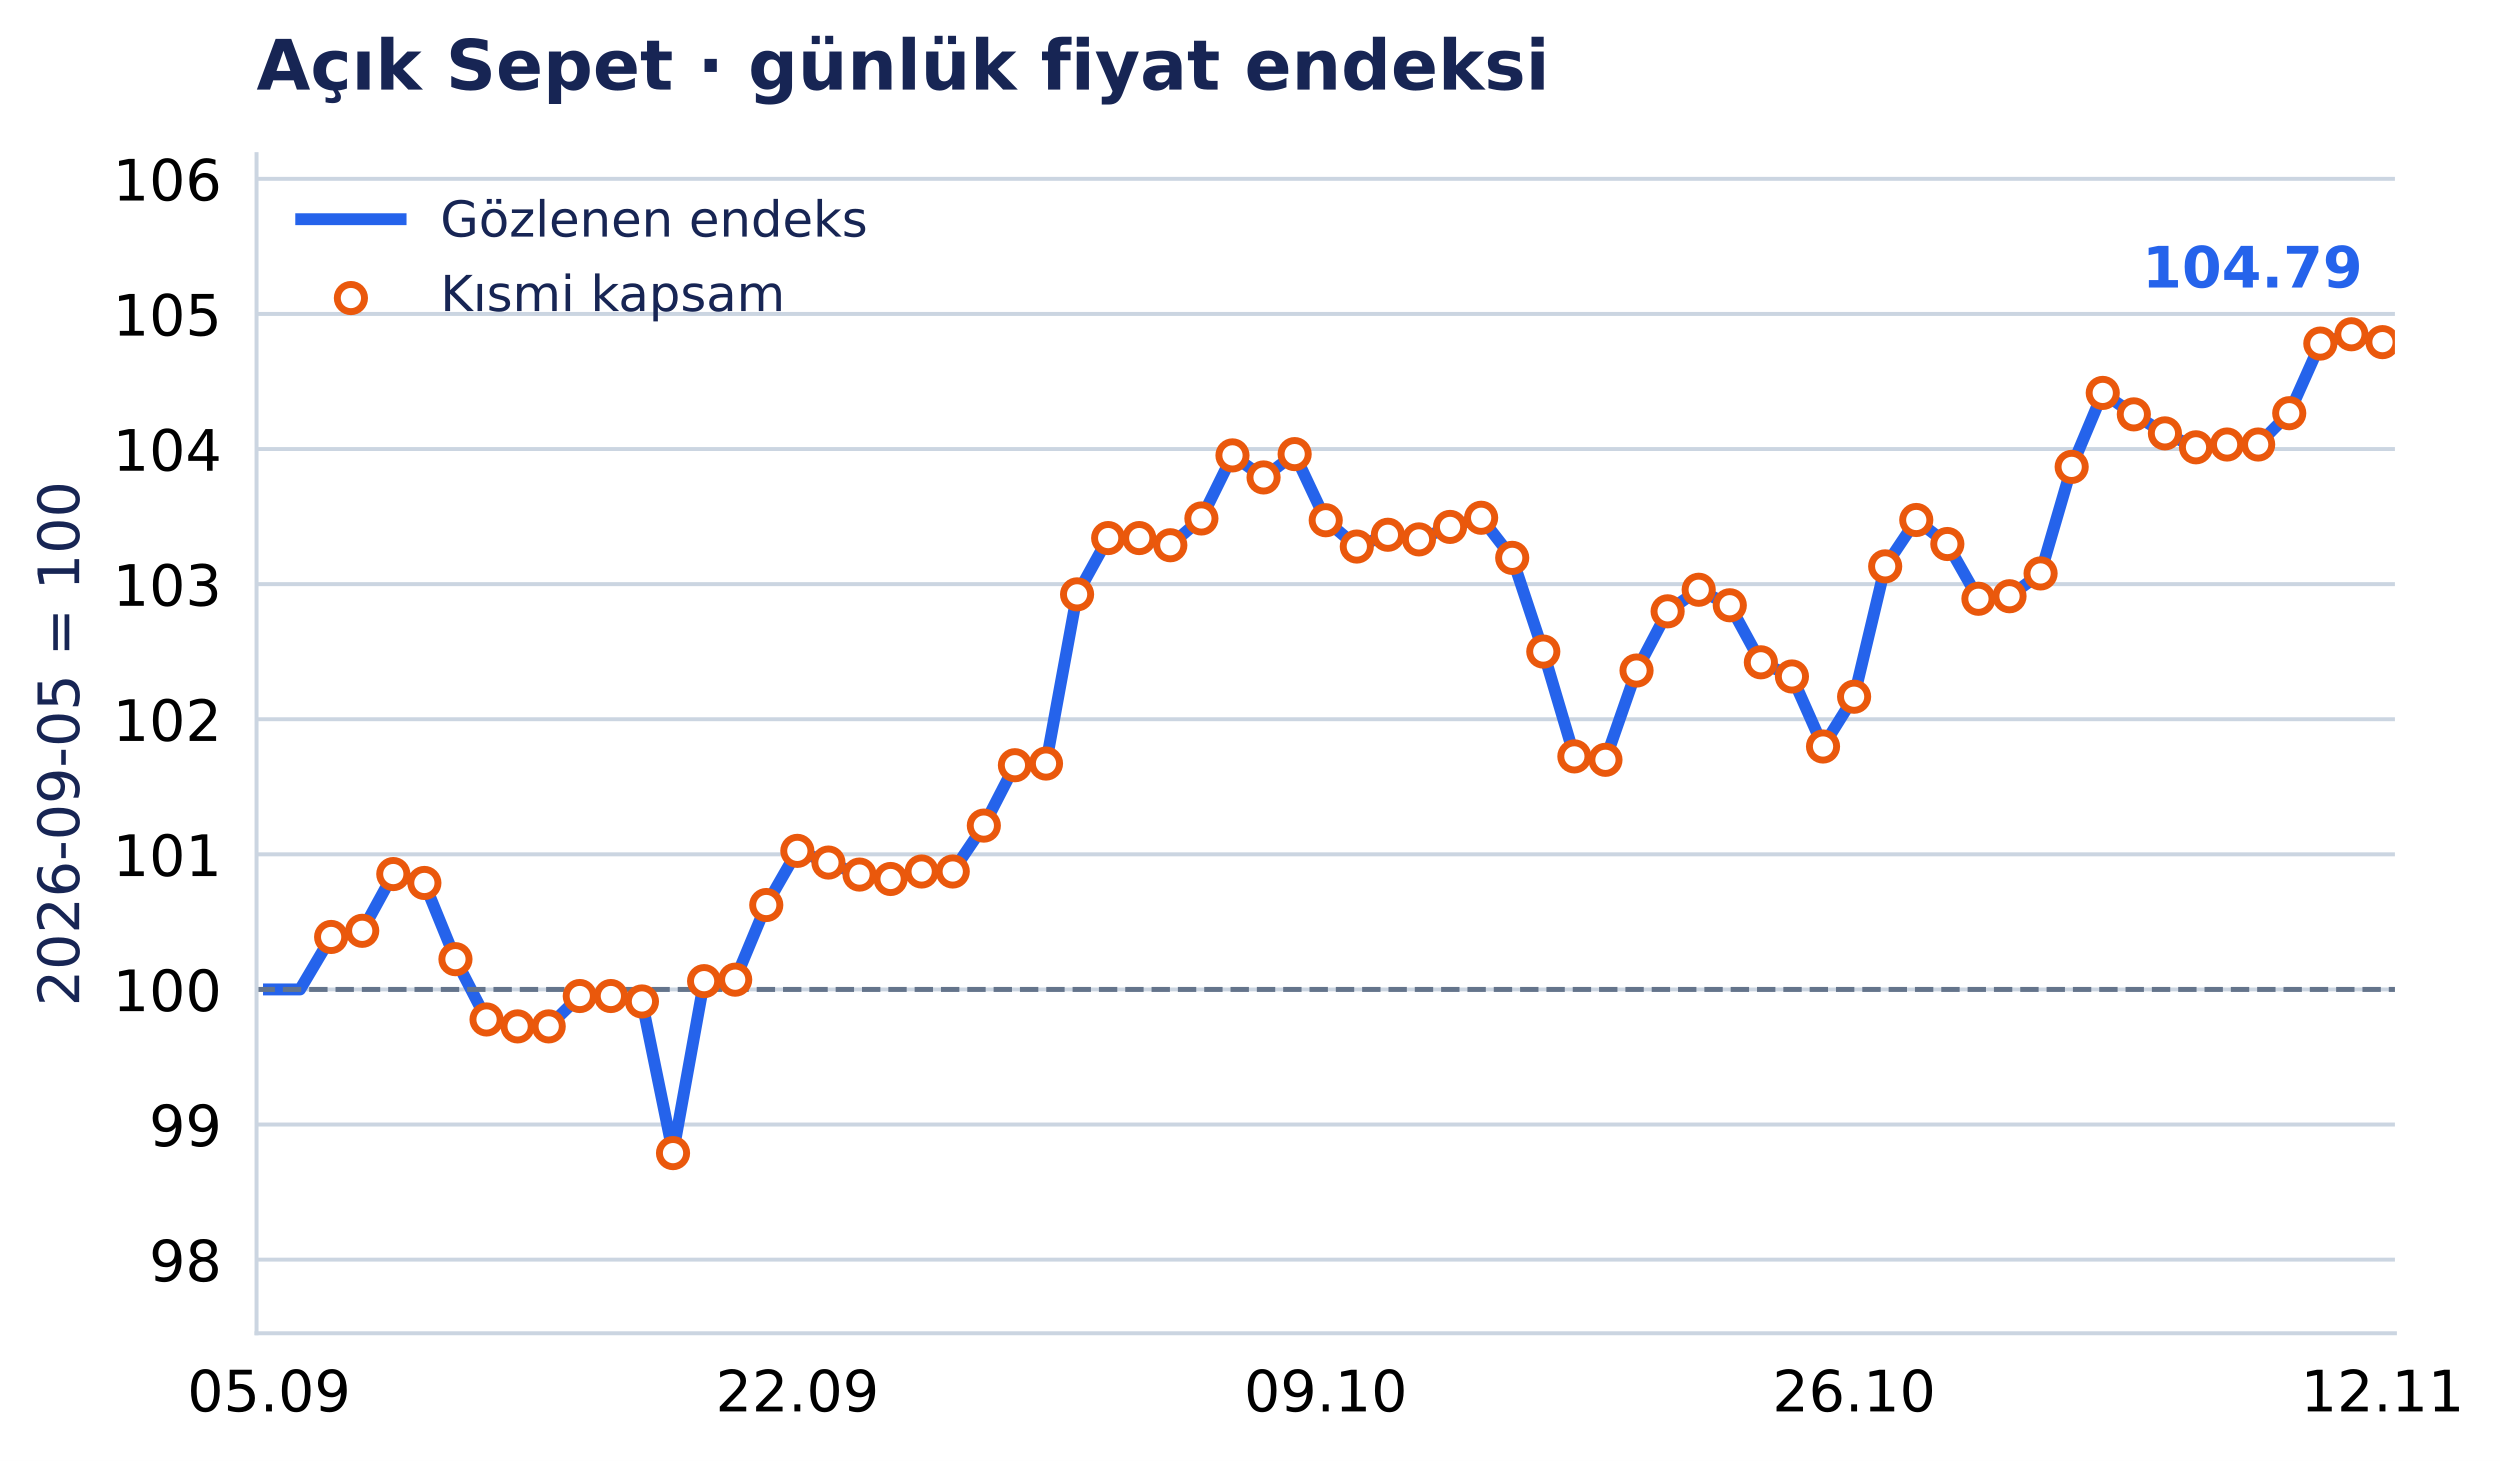
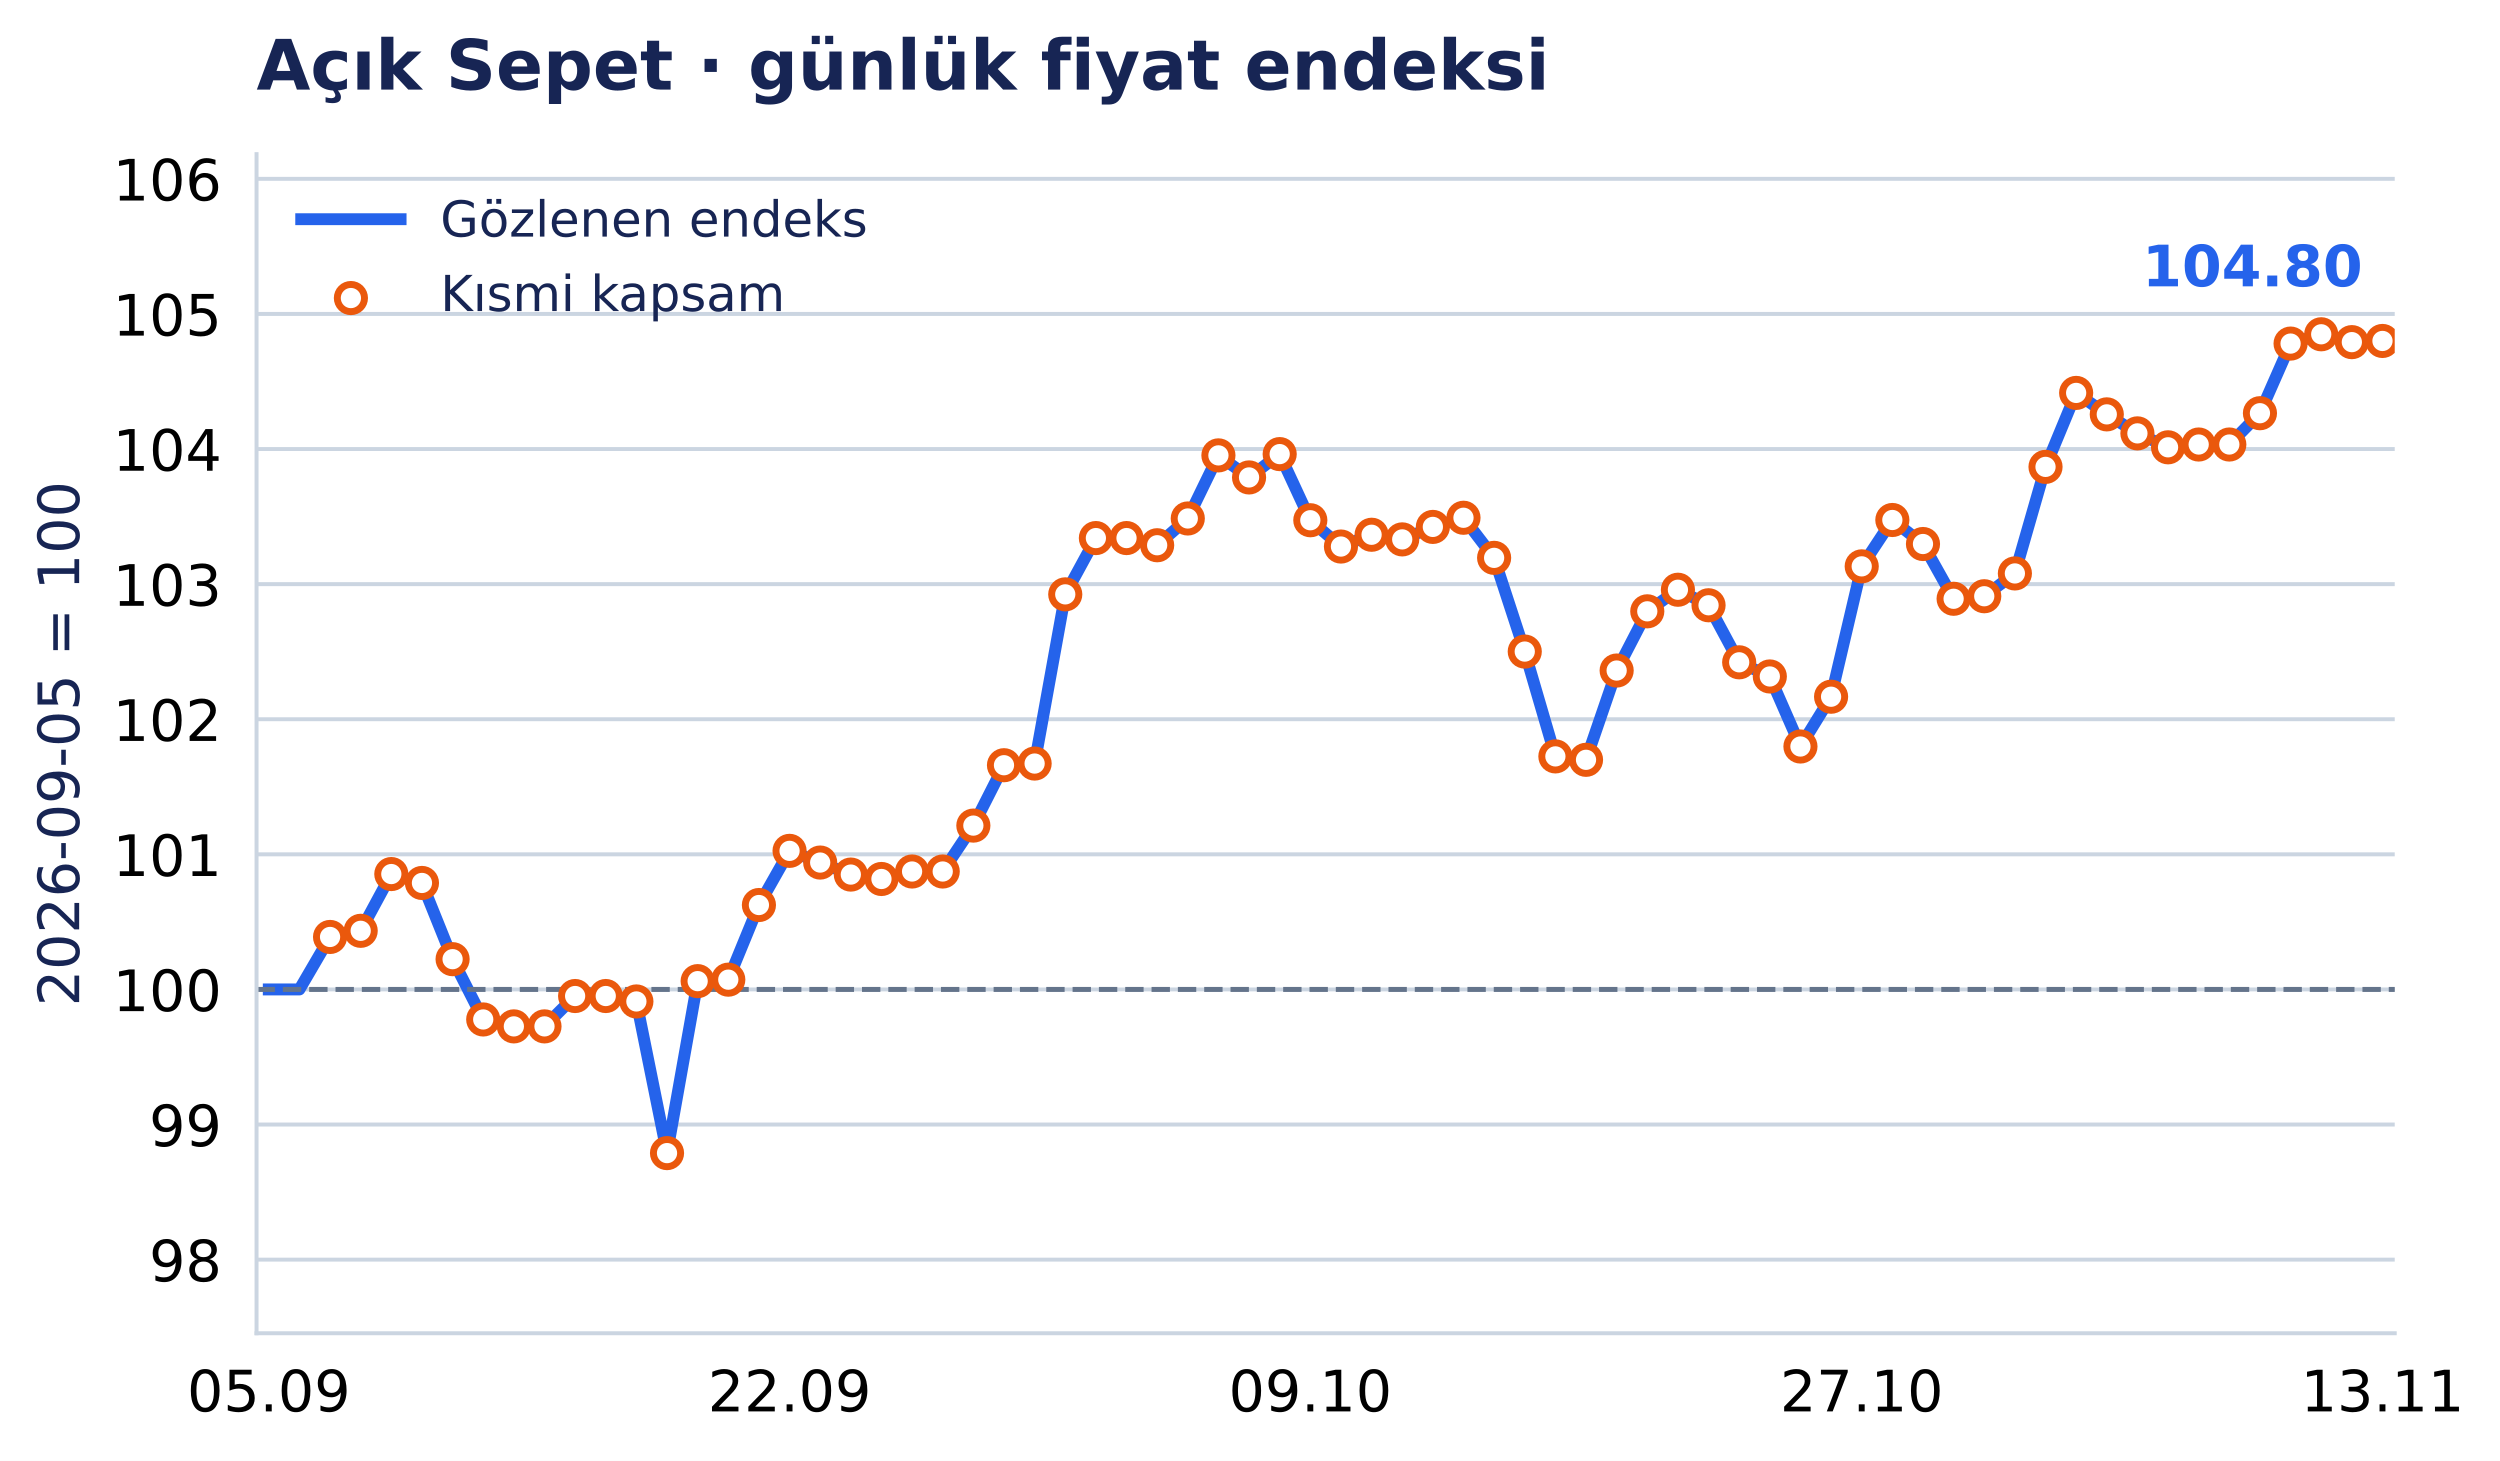
- <svg xmlns="http://www.w3.org/2000/svg" xmlns:xlink="http://www.w3.org/1999/xlink" width="503.344pt" height="294.135pt" viewBox="0 0 503.344 294.135" version="1.1">
+ <svg xmlns="http://www.w3.org/2000/svg" xmlns:xlink="http://www.w3.org/1999/xlink" width="503.347pt" height="294.135pt" viewBox="0 0 503.347 294.135" version="1.1">
  <defs>
    <style type="text/css">*{stroke-linejoin: round; stroke-linecap: butt}</style>
  </defs>
  <g id="figure_1">
    <g id="patch_1">
-       <path d="M 0 294.135 L 503.344 294.135 L 503.344 0 L 0 0 z " style="fill: #ffffff" />
+       <path d="M 0 294.135 L 503.347 294.135 L 503.347 0 L 0 0 z " style="fill: #ffffff" />
    </g>
    <g id="axes_1">
      <g id="patch_2">
-         <path d="M 51.651 268.435 L 482.186 268.435 L 482.186 31.035 L 51.651 31.035 z " style="fill: #ffffff" />
+         <path d="M 51.651 268.435 L 482.153 268.435 L 482.153 31.035 L 51.651 31.035 z " style="fill: #ffffff" />
      </g>
      <g id="matplotlib.axis_1">
        <g id="xtick_1">
          <g id="line2d_1" />
          <g id="text_1">
-             <text style="font-size: 11.5px; font-family: 'DejaVu Sans', 'Bitstream Vera Sans', 'Computer Modern Sans Serif', 'Lucida Grande', 'Verdana', 'Geneva', 'Lucid', 'Arial', 'Helvetica', 'Avant Garde', sans-serif; text-anchor: middle" x="54.154" y="284.172" transform="rotate(-0 54.15374 284.172)">05.09</text>
+             <text style="font-size: 11.5px; font-family: 'DejaVu Sans', 'Bitstream Vera Sans', 'Computer Modern Sans Serif', 'Lucida Grande', 'Verdana', 'Geneva', 'Lucid', 'Arial', 'Helvetica', 'Avant Garde', sans-serif; text-anchor: middle" x="54.118" y="284.172" transform="rotate(-0 54.11769 284.172)">05.09</text>
          </g>
        </g>
        <g id="xtick_2">
          <g id="line2d_2" />
          <g id="text_2">
-             <text style="font-size: 11.5px; font-family: 'DejaVu Sans', 'Bitstream Vera Sans', 'Computer Modern Sans Serif', 'Lucida Grande', 'Verdana', 'Geneva', 'Lucid', 'Arial', 'Helvetica', 'Avant Garde', sans-serif; text-anchor: middle" x="160.536" y="284.172" transform="rotate(-0 160.5361 284.172)">22.09</text>
+             <text style="font-size: 11.5px; font-family: 'DejaVu Sans', 'Bitstream Vera Sans', 'Computer Modern Sans Serif', 'Lucida Grande', 'Verdana', 'Geneva', 'Lucid', 'Arial', 'Helvetica', 'Avant Garde', sans-serif; text-anchor: middle" x="158.968" y="284.172" transform="rotate(-0 158.9678 284.172)">22.09</text>
          </g>
        </g>
        <g id="xtick_3">
          <g id="line2d_3" />
          <g id="text_3">
-             <text style="font-size: 11.5px; font-family: 'DejaVu Sans', 'Bitstream Vera Sans', 'Computer Modern Sans Serif', 'Lucida Grande', 'Verdana', 'Geneva', 'Lucid', 'Arial', 'Helvetica', 'Avant Garde', sans-serif; text-anchor: middle" x="266.919" y="284.172" transform="rotate(-0 266.9185 284.172)">09.10</text>
+             <text style="font-size: 11.5px; font-family: 'DejaVu Sans', 'Bitstream Vera Sans', 'Computer Modern Sans Serif', 'Lucida Grande', 'Verdana', 'Geneva', 'Lucid', 'Arial', 'Helvetica', 'Avant Garde', sans-serif; text-anchor: middle" x="263.818" y="284.172" transform="rotate(-0 263.818 284.172)">09.10</text>
          </g>
        </g>
        <g id="xtick_4">
          <g id="line2d_4" />
          <g id="text_4">
-             <text style="font-size: 11.5px; font-family: 'DejaVu Sans', 'Bitstream Vera Sans', 'Computer Modern Sans Serif', 'Lucida Grande', 'Verdana', 'Geneva', 'Lucid', 'Arial', 'Helvetica', 'Avant Garde', sans-serif; text-anchor: middle" x="373.301" y="284.172" transform="rotate(-0 373.3009 284.172)">26.10</text>
+             <text style="font-size: 11.5px; font-family: 'DejaVu Sans', 'Bitstream Vera Sans', 'Computer Modern Sans Serif', 'Lucida Grande', 'Verdana', 'Geneva', 'Lucid', 'Arial', 'Helvetica', 'Avant Garde', sans-serif; text-anchor: middle" x="374.836" y="284.172" transform="rotate(-0 374.8358 284.172)">27.10</text>
          </g>
        </g>
        <g id="xtick_5">
          <g id="line2d_5" />
          <g id="text_5">
-             <text style="font-size: 11.5px; font-family: 'DejaVu Sans', 'Bitstream Vera Sans', 'Computer Modern Sans Serif', 'Lucida Grande', 'Verdana', 'Geneva', 'Lucid', 'Arial', 'Helvetica', 'Avant Garde', sans-serif; text-anchor: middle" x="479.683" y="284.172" transform="rotate(-0 479.6833 284.172)">12.11</text>
+             <text style="font-size: 11.5px; font-family: 'DejaVu Sans', 'Bitstream Vera Sans', 'Computer Modern Sans Serif', 'Lucida Grande', 'Verdana', 'Geneva', 'Lucid', 'Arial', 'Helvetica', 'Avant Garde', sans-serif; text-anchor: middle" x="479.686" y="284.172" transform="rotate(-0 479.6859 284.172)">13.11</text>
          </g>
        </g>
      </g>
      <g id="matplotlib.axis_2">
        <g id="ytick_1">
          <g id="line2d_6">
-             <path d="M 51.651 253.613 L 482.186 253.613 " clip-path="url(#p78374de73b)" style="fill: none; stroke: #cbd5e1; stroke-width: 0.8; stroke-linecap: square" />
+             <path d="M 51.651 253.613 L 482.153 253.613 " clip-path="url(#p096c27aa25)" style="fill: none; stroke: #cbd5e1; stroke-width: 0.8; stroke-linecap: square" />
          </g>
          <g id="line2d_7" />
          <g id="text_6">
            <text style="font-size: 11.5px; font-family: 'DejaVu Sans', 'Bitstream Vera Sans', 'Computer Modern Sans Serif', 'Lucida Grande', 'Verdana', 'Geneva', 'Lucid', 'Arial', 'Helvetica', 'Avant Garde', sans-serif; text-anchor: end" x="44.651" y="257.982" transform="rotate(-0 44.65062 257.9821)">98</text>
          </g>
        </g>
        <g id="ytick_2">
          <g id="line2d_8">
-             <path d="M 51.651 226.412 L 482.186 226.412 " clip-path="url(#p78374de73b)" style="fill: none; stroke: #cbd5e1; stroke-width: 0.8; stroke-linecap: square" />
+             <path d="M 51.651 226.412 L 482.153 226.412 " clip-path="url(#p096c27aa25)" style="fill: none; stroke: #cbd5e1; stroke-width: 0.8; stroke-linecap: square" />
          </g>
          <g id="line2d_9" />
          <g id="text_7">
            <text style="font-size: 11.5px; font-family: 'DejaVu Sans', 'Bitstream Vera Sans', 'Computer Modern Sans Serif', 'Lucida Grande', 'Verdana', 'Geneva', 'Lucid', 'Arial', 'Helvetica', 'Avant Garde', sans-serif; text-anchor: end" x="44.651" y="230.781" transform="rotate(-0 44.65062 230.7808)">99</text>
          </g>
        </g>
        <g id="ytick_3">
          <g id="line2d_10">
-             <path d="M 51.651 199.211 L 482.186 199.211 " clip-path="url(#p78374de73b)" style="fill: none; stroke: #cbd5e1; stroke-width: 0.8; stroke-linecap: square" />
+             <path d="M 51.651 199.211 L 482.153 199.211 " clip-path="url(#p096c27aa25)" style="fill: none; stroke: #cbd5e1; stroke-width: 0.8; stroke-linecap: square" />
          </g>
          <g id="line2d_11" />
          <g id="text_8">
            <text style="font-size: 11.5px; font-family: 'DejaVu Sans', 'Bitstream Vera Sans', 'Computer Modern Sans Serif', 'Lucida Grande', 'Verdana', 'Geneva', 'Lucid', 'Arial', 'Helvetica', 'Avant Garde', sans-serif; text-anchor: end" x="44.651" y="203.58" transform="rotate(-0 44.65062 203.5796)">100</text>
          </g>
        </g>
        <g id="ytick_4">
          <g id="line2d_12">
-             <path d="M 51.651 172.01 L 482.186 172.01 " clip-path="url(#p78374de73b)" style="fill: none; stroke: #cbd5e1; stroke-width: 0.8; stroke-linecap: square" />
+             <path d="M 51.651 172.01 L 482.153 172.01 " clip-path="url(#p096c27aa25)" style="fill: none; stroke: #cbd5e1; stroke-width: 0.8; stroke-linecap: square" />
          </g>
          <g id="line2d_13" />
          <g id="text_9">
            <text style="font-size: 11.5px; font-family: 'DejaVu Sans', 'Bitstream Vera Sans', 'Computer Modern Sans Serif', 'Lucida Grande', 'Verdana', 'Geneva', 'Lucid', 'Arial', 'Helvetica', 'Avant Garde', sans-serif; text-anchor: end" x="44.651" y="176.378" transform="rotate(-0 44.65062 176.3784)">101</text>
          </g>
        </g>
        <g id="ytick_5">
          <g id="line2d_14">
-             <path d="M 51.651 144.809 L 482.186 144.809 " clip-path="url(#p78374de73b)" style="fill: none; stroke: #cbd5e1; stroke-width: 0.8; stroke-linecap: square" />
+             <path d="M 51.651 144.809 L 482.153 144.809 " clip-path="url(#p096c27aa25)" style="fill: none; stroke: #cbd5e1; stroke-width: 0.8; stroke-linecap: square" />
          </g>
          <g id="line2d_15" />
          <g id="text_10">
            <text style="font-size: 11.5px; font-family: 'DejaVu Sans', 'Bitstream Vera Sans', 'Computer Modern Sans Serif', 'Lucida Grande', 'Verdana', 'Geneva', 'Lucid', 'Arial', 'Helvetica', 'Avant Garde', sans-serif; text-anchor: end" x="44.651" y="149.177" transform="rotate(-0 44.65062 149.1772)">102</text>
          </g>
        </g>
        <g id="ytick_6">
          <g id="line2d_16">
-             <path d="M 51.651 117.607 L 482.186 117.607 " clip-path="url(#p78374de73b)" style="fill: none; stroke: #cbd5e1; stroke-width: 0.8; stroke-linecap: square" />
+             <path d="M 51.651 117.607 L 482.153 117.607 " clip-path="url(#p096c27aa25)" style="fill: none; stroke: #cbd5e1; stroke-width: 0.8; stroke-linecap: square" />
          </g>
          <g id="line2d_17" />
          <g id="text_11">
            <text style="font-size: 11.5px; font-family: 'DejaVu Sans', 'Bitstream Vera Sans', 'Computer Modern Sans Serif', 'Lucida Grande', 'Verdana', 'Geneva', 'Lucid', 'Arial', 'Helvetica', 'Avant Garde', sans-serif; text-anchor: end" x="44.651" y="121.976" transform="rotate(-0 44.65062 121.976)">103</text>
          </g>
        </g>
        <g id="ytick_7">
          <g id="line2d_18">
-             <path d="M 51.651 90.406 L 482.186 90.406 " clip-path="url(#p78374de73b)" style="fill: none; stroke: #cbd5e1; stroke-width: 0.8; stroke-linecap: square" />
+             <path d="M 51.651 90.406 L 482.153 90.406 " clip-path="url(#p096c27aa25)" style="fill: none; stroke: #cbd5e1; stroke-width: 0.8; stroke-linecap: square" />
          </g>
          <g id="line2d_19" />
          <g id="text_12">
            <text style="font-size: 11.5px; font-family: 'DejaVu Sans', 'Bitstream Vera Sans', 'Computer Modern Sans Serif', 'Lucida Grande', 'Verdana', 'Geneva', 'Lucid', 'Arial', 'Helvetica', 'Avant Garde', sans-serif; text-anchor: end" x="44.651" y="94.775" transform="rotate(-0 44.65062 94.77477)">104</text>
          </g>
        </g>
        <g id="ytick_8">
          <g id="line2d_20">
-             <path d="M 51.651 63.205 L 482.186 63.205 " clip-path="url(#p78374de73b)" style="fill: none; stroke: #cbd5e1; stroke-width: 0.8; stroke-linecap: square" />
+             <path d="M 51.651 63.205 L 482.153 63.205 " clip-path="url(#p096c27aa25)" style="fill: none; stroke: #cbd5e1; stroke-width: 0.8; stroke-linecap: square" />
          </g>
          <g id="line2d_21" />
          <g id="text_13">
            <text style="font-size: 11.5px; font-family: 'DejaVu Sans', 'Bitstream Vera Sans', 'Computer Modern Sans Serif', 'Lucida Grande', 'Verdana', 'Geneva', 'Lucid', 'Arial', 'Helvetica', 'Avant Garde', sans-serif; text-anchor: end" x="44.651" y="67.574" transform="rotate(-0 44.65062 67.57356)">105</text>
          </g>
        </g>
        <g id="ytick_9">
          <g id="line2d_22">
-             <path d="M 51.651 36.004 L 482.186 36.004 " clip-path="url(#p78374de73b)" style="fill: none; stroke: #cbd5e1; stroke-width: 0.8; stroke-linecap: square" />
+             <path d="M 51.651 36.004 L 482.153 36.004 " clip-path="url(#p096c27aa25)" style="fill: none; stroke: #cbd5e1; stroke-width: 0.8; stroke-linecap: square" />
          </g>
          <g id="line2d_23" />
          <g id="text_14">
            <text style="font-size: 11.5px; font-family: 'DejaVu Sans', 'Bitstream Vera Sans', 'Computer Modern Sans Serif', 'Lucida Grande', 'Verdana', 'Geneva', 'Lucid', 'Arial', 'Helvetica', 'Avant Garde', sans-serif; text-anchor: end" x="44.651" y="40.372" transform="rotate(-0 44.65062 40.37235)">106</text>
          </g>
        </g>
        <g id="text_15">
          <text style="font-size: 11.5px; font-family: 'DejaVu Sans', 'Bitstream Vera Sans', 'Computer Modern Sans Serif', 'Lucida Grande', 'Verdana', 'Geneva', 'Lucid', 'Arial', 'Helvetica', 'Avant Garde', sans-serif; text-anchor: middle; fill: #172554" x="15.937" y="149.735" transform="rotate(-90 15.93731 149.7347)">2026-09-05 = 100</text>
        </g>
      </g>
      <g id="line2d_24">
-         <path d="M 54.154 199.211 L 60.412 199.211 L 66.669 188.646 L 72.927 187.408 L 79.185 175.981 L 85.443 177.774 L 91.7 193.118 L 97.958 205.258 L 104.216 206.651 L 110.474 206.651 L 116.732 200.538 L 122.989 200.538 L 129.247 201.632 L 135.505 232.165 L 141.763 197.541 L 148.021 197.244 L 154.278 182.216 L 160.536 171.311 L 166.794 173.666 L 173.052 176.085 L 179.31 176.974 L 185.567 175.467 L 191.825 175.467 L 198.083 166.224 L 204.341 154.068 L 210.598 153.733 L 216.856 119.669 L 223.114 108.334 L 229.372 108.334 L 235.63 109.779 L 241.887 104.39 L 248.145 91.687 L 254.403 96.127 L 260.661 91.429 L 266.919 104.744 L 273.176 110.04 L 279.434 107.668 L 285.692 108.601 L 291.95 106.088 L 298.207 104.246 L 304.465 112.319 L 310.723 131.186 L 316.981 152.292 L 323.239 152.98 L 329.496 135.005 L 335.754 123.083 L 342.012 118.739 L 348.27 121.864 L 354.528 133.349 L 360.785 136.199 L 367.043 150.3 L 373.301 140.277 L 379.559 114.03 L 385.817 104.695 L 392.074 109.531 L 398.332 120.556 L 404.59 120.045 L 410.848 115.456 L 417.105 94.002 L 423.363 79.109 L 429.621 83.429 L 435.879 87.256 L 442.137 90.061 L 448.394 89.498 L 454.652 89.498 L 460.91 83.195 L 467.168 69.176 L 473.426 67.304 L 479.683 68.885 " clip-path="url(#p78374de73b)" style="fill: none; stroke: #2563eb; stroke-width: 2.4; stroke-linecap: square" />
+         <path d="M 54.118 199.211 L 60.285 199.211 L 66.453 188.646 L 72.621 187.408 L 78.788 175.981 L 84.956 177.774 L 91.124 193.118 L 97.291 205.258 L 103.459 206.651 L 109.627 206.651 L 115.794 200.538 L 121.962 200.538 L 128.13 201.632 L 134.297 232.165 L 140.465 197.541 L 146.633 197.244 L 152.8 182.216 L 158.968 171.311 L 165.135 173.666 L 171.303 176.085 L 177.471 176.974 L 183.638 175.467 L 189.806 175.467 L 195.974 166.224 L 202.141 154.068 L 208.309 153.733 L 214.477 119.669 L 220.644 108.334 L 226.812 108.334 L 232.98 109.779 L 239.147 104.39 L 245.315 91.687 L 251.483 96.127 L 257.65 91.429 L 263.818 104.744 L 269.986 110.04 L 276.153 107.668 L 282.321 108.601 L 288.489 106.088 L 294.656 104.246 L 300.824 112.319 L 306.992 131.186 L 313.159 152.292 L 319.327 152.98 L 325.495 135.005 L 331.662 123.083 L 337.83 118.739 L 343.997 121.864 L 350.165 133.349 L 356.333 136.199 L 362.5 150.3 L 368.668 140.277 L 374.836 114.03 L 381.003 104.695 L 387.171 109.531 L 393.339 120.556 L 399.506 120.045 L 405.674 115.456 L 411.842 94.002 L 418.009 79.109 L 424.177 83.429 L 430.345 87.256 L 436.512 90.061 L 442.68 89.498 L 448.848 89.498 L 455.015 83.195 L 461.183 69.176 L 467.351 67.304 L 473.518 68.885 L 479.686 68.648 " clip-path="url(#p096c27aa25)" style="fill: none; stroke: #2563eb; stroke-width: 2.4; stroke-linecap: square" />
      </g>
      <g id="line2d_25">
-         <path d="M 51.651 199.211 L 482.186 199.211 " clip-path="url(#p78374de73b)" style="fill: none; stroke-dasharray: 3.7,1.6; stroke-dashoffset: 0; stroke: #64748b" />
+         <path d="M 51.651 199.211 L 482.153 199.211 " clip-path="url(#p096c27aa25)" style="fill: none; stroke-dasharray: 3.7,1.6; stroke-dashoffset: 0; stroke: #64748b" />
      </g>
      <g id="patch_3">
        <path d="M 51.651 268.435 L 51.651 31.035 " style="fill: none; stroke: #cbd5e1; stroke-width: 0.8; stroke-linejoin: miter; stroke-linecap: square" />
      </g>
      <g id="patch_4">
-         <path d="M 51.651 268.435 L 482.186 268.435 " style="fill: none; stroke: #cbd5e1; stroke-width: 0.8; stroke-linejoin: miter; stroke-linecap: square" />
+         <path d="M 51.651 268.435 L 482.153 268.435 " style="fill: none; stroke: #cbd5e1; stroke-width: 0.8; stroke-linejoin: miter; stroke-linecap: square" />
      </g>
      <g id="PathCollection_1">
        <defs>
          <path id="m3957c04aab" d="M 0 2.739 C 0.726 2.739 1.423 2.45 1.936 1.936 C 2.45 1.423 2.739 0.726 2.739 0 C 2.739 -0.726 2.45 -1.423 1.936 -1.936 C 1.423 -2.45 0.726 -2.739 0 -2.739 C -0.726 -2.739 -1.423 -2.45 -1.936 -1.936 C -2.45 -1.423 -2.739 -0.726 -2.739 0 C -2.739 0.726 -2.45 1.423 -1.936 1.936 C -1.423 2.45 -0.726 2.739 0 2.739 z " style="stroke: #ea580c; stroke-width: 1.4" />
        </defs>
-         <g clip-path="url(#p78374de73b)">
-           <use xlink:href="#m3957c04aab" x="66.669" y="188.646" style="fill: #ffffff; stroke: #ea580c; stroke-width: 1.4" />
-           <use xlink:href="#m3957c04aab" x="72.927" y="187.408" style="fill: #ffffff; stroke: #ea580c; stroke-width: 1.4" />
-           <use xlink:href="#m3957c04aab" x="79.185" y="175.981" style="fill: #ffffff; stroke: #ea580c; stroke-width: 1.4" />
-           <use xlink:href="#m3957c04aab" x="85.443" y="177.774" style="fill: #ffffff; stroke: #ea580c; stroke-width: 1.4" />
-           <use xlink:href="#m3957c04aab" x="91.7" y="193.118" style="fill: #ffffff; stroke: #ea580c; stroke-width: 1.4" />
-           <use xlink:href="#m3957c04aab" x="97.958" y="205.258" style="fill: #ffffff; stroke: #ea580c; stroke-width: 1.4" />
-           <use xlink:href="#m3957c04aab" x="104.216" y="206.651" style="fill: #ffffff; stroke: #ea580c; stroke-width: 1.4" />
-           <use xlink:href="#m3957c04aab" x="110.474" y="206.651" style="fill: #ffffff; stroke: #ea580c; stroke-width: 1.4" />
-           <use xlink:href="#m3957c04aab" x="116.732" y="200.538" style="fill: #ffffff; stroke: #ea580c; stroke-width: 1.4" />
-           <use xlink:href="#m3957c04aab" x="122.989" y="200.538" style="fill: #ffffff; stroke: #ea580c; stroke-width: 1.4" />
-           <use xlink:href="#m3957c04aab" x="129.247" y="201.632" style="fill: #ffffff; stroke: #ea580c; stroke-width: 1.4" />
-           <use xlink:href="#m3957c04aab" x="135.505" y="232.165" style="fill: #ffffff; stroke: #ea580c; stroke-width: 1.4" />
-           <use xlink:href="#m3957c04aab" x="141.763" y="197.541" style="fill: #ffffff; stroke: #ea580c; stroke-width: 1.4" />
-           <use xlink:href="#m3957c04aab" x="148.021" y="197.244" style="fill: #ffffff; stroke: #ea580c; stroke-width: 1.4" />
-           <use xlink:href="#m3957c04aab" x="154.278" y="182.216" style="fill: #ffffff; stroke: #ea580c; stroke-width: 1.4" />
-           <use xlink:href="#m3957c04aab" x="160.536" y="171.311" style="fill: #ffffff; stroke: #ea580c; stroke-width: 1.4" />
-           <use xlink:href="#m3957c04aab" x="166.794" y="173.666" style="fill: #ffffff; stroke: #ea580c; stroke-width: 1.4" />
-           <use xlink:href="#m3957c04aab" x="173.052" y="176.085" style="fill: #ffffff; stroke: #ea580c; stroke-width: 1.4" />
-           <use xlink:href="#m3957c04aab" x="179.31" y="176.974" style="fill: #ffffff; stroke: #ea580c; stroke-width: 1.4" />
-           <use xlink:href="#m3957c04aab" x="185.567" y="175.467" style="fill: #ffffff; stroke: #ea580c; stroke-width: 1.4" />
-           <use xlink:href="#m3957c04aab" x="191.825" y="175.467" style="fill: #ffffff; stroke: #ea580c; stroke-width: 1.4" />
-           <use xlink:href="#m3957c04aab" x="198.083" y="166.224" style="fill: #ffffff; stroke: #ea580c; stroke-width: 1.4" />
-           <use xlink:href="#m3957c04aab" x="204.341" y="154.068" style="fill: #ffffff; stroke: #ea580c; stroke-width: 1.4" />
-           <use xlink:href="#m3957c04aab" x="210.598" y="153.733" style="fill: #ffffff; stroke: #ea580c; stroke-width: 1.4" />
-           <use xlink:href="#m3957c04aab" x="216.856" y="119.669" style="fill: #ffffff; stroke: #ea580c; stroke-width: 1.4" />
-           <use xlink:href="#m3957c04aab" x="223.114" y="108.334" style="fill: #ffffff; stroke: #ea580c; stroke-width: 1.4" />
-           <use xlink:href="#m3957c04aab" x="229.372" y="108.334" style="fill: #ffffff; stroke: #ea580c; stroke-width: 1.4" />
-           <use xlink:href="#m3957c04aab" x="235.63" y="109.779" style="fill: #ffffff; stroke: #ea580c; stroke-width: 1.4" />
-           <use xlink:href="#m3957c04aab" x="241.887" y="104.39" style="fill: #ffffff; stroke: #ea580c; stroke-width: 1.4" />
-           <use xlink:href="#m3957c04aab" x="248.145" y="91.687" style="fill: #ffffff; stroke: #ea580c; stroke-width: 1.4" />
-           <use xlink:href="#m3957c04aab" x="254.403" y="96.127" style="fill: #ffffff; stroke: #ea580c; stroke-width: 1.4" />
-           <use xlink:href="#m3957c04aab" x="260.661" y="91.429" style="fill: #ffffff; stroke: #ea580c; stroke-width: 1.4" />
-           <use xlink:href="#m3957c04aab" x="266.919" y="104.744" style="fill: #ffffff; stroke: #ea580c; stroke-width: 1.4" />
-           <use xlink:href="#m3957c04aab" x="273.176" y="110.04" style="fill: #ffffff; stroke: #ea580c; stroke-width: 1.4" />
-           <use xlink:href="#m3957c04aab" x="279.434" y="107.668" style="fill: #ffffff; stroke: #ea580c; stroke-width: 1.4" />
-           <use xlink:href="#m3957c04aab" x="285.692" y="108.601" style="fill: #ffffff; stroke: #ea580c; stroke-width: 1.4" />
-           <use xlink:href="#m3957c04aab" x="291.95" y="106.088" style="fill: #ffffff; stroke: #ea580c; stroke-width: 1.4" />
-           <use xlink:href="#m3957c04aab" x="298.207" y="104.246" style="fill: #ffffff; stroke: #ea580c; stroke-width: 1.4" />
-           <use xlink:href="#m3957c04aab" x="304.465" y="112.319" style="fill: #ffffff; stroke: #ea580c; stroke-width: 1.4" />
-           <use xlink:href="#m3957c04aab" x="310.723" y="131.186" style="fill: #ffffff; stroke: #ea580c; stroke-width: 1.4" />
-           <use xlink:href="#m3957c04aab" x="316.981" y="152.292" style="fill: #ffffff; stroke: #ea580c; stroke-width: 1.4" />
-           <use xlink:href="#m3957c04aab" x="323.239" y="152.98" style="fill: #ffffff; stroke: #ea580c; stroke-width: 1.4" />
-           <use xlink:href="#m3957c04aab" x="329.496" y="135.005" style="fill: #ffffff; stroke: #ea580c; stroke-width: 1.4" />
-           <use xlink:href="#m3957c04aab" x="335.754" y="123.083" style="fill: #ffffff; stroke: #ea580c; stroke-width: 1.4" />
-           <use xlink:href="#m3957c04aab" x="342.012" y="118.739" style="fill: #ffffff; stroke: #ea580c; stroke-width: 1.4" />
-           <use xlink:href="#m3957c04aab" x="348.27" y="121.864" style="fill: #ffffff; stroke: #ea580c; stroke-width: 1.4" />
-           <use xlink:href="#m3957c04aab" x="354.528" y="133.349" style="fill: #ffffff; stroke: #ea580c; stroke-width: 1.4" />
-           <use xlink:href="#m3957c04aab" x="360.785" y="136.199" style="fill: #ffffff; stroke: #ea580c; stroke-width: 1.4" />
-           <use xlink:href="#m3957c04aab" x="367.043" y="150.3" style="fill: #ffffff; stroke: #ea580c; stroke-width: 1.4" />
-           <use xlink:href="#m3957c04aab" x="373.301" y="140.277" style="fill: #ffffff; stroke: #ea580c; stroke-width: 1.4" />
-           <use xlink:href="#m3957c04aab" x="379.559" y="114.03" style="fill: #ffffff; stroke: #ea580c; stroke-width: 1.4" />
-           <use xlink:href="#m3957c04aab" x="385.817" y="104.695" style="fill: #ffffff; stroke: #ea580c; stroke-width: 1.4" />
-           <use xlink:href="#m3957c04aab" x="392.074" y="109.531" style="fill: #ffffff; stroke: #ea580c; stroke-width: 1.4" />
-           <use xlink:href="#m3957c04aab" x="398.332" y="120.556" style="fill: #ffffff; stroke: #ea580c; stroke-width: 1.4" />
-           <use xlink:href="#m3957c04aab" x="404.59" y="120.045" style="fill: #ffffff; stroke: #ea580c; stroke-width: 1.4" />
-           <use xlink:href="#m3957c04aab" x="410.848" y="115.456" style="fill: #ffffff; stroke: #ea580c; stroke-width: 1.4" />
-           <use xlink:href="#m3957c04aab" x="417.105" y="94.002" style="fill: #ffffff; stroke: #ea580c; stroke-width: 1.4" />
-           <use xlink:href="#m3957c04aab" x="423.363" y="79.109" style="fill: #ffffff; stroke: #ea580c; stroke-width: 1.4" />
-           <use xlink:href="#m3957c04aab" x="429.621" y="83.429" style="fill: #ffffff; stroke: #ea580c; stroke-width: 1.4" />
-           <use xlink:href="#m3957c04aab" x="435.879" y="87.256" style="fill: #ffffff; stroke: #ea580c; stroke-width: 1.4" />
-           <use xlink:href="#m3957c04aab" x="442.137" y="90.061" style="fill: #ffffff; stroke: #ea580c; stroke-width: 1.4" />
-           <use xlink:href="#m3957c04aab" x="448.394" y="89.498" style="fill: #ffffff; stroke: #ea580c; stroke-width: 1.4" />
-           <use xlink:href="#m3957c04aab" x="454.652" y="89.498" style="fill: #ffffff; stroke: #ea580c; stroke-width: 1.4" />
-           <use xlink:href="#m3957c04aab" x="460.91" y="83.195" style="fill: #ffffff; stroke: #ea580c; stroke-width: 1.4" />
-           <use xlink:href="#m3957c04aab" x="467.168" y="69.176" style="fill: #ffffff; stroke: #ea580c; stroke-width: 1.4" />
-           <use xlink:href="#m3957c04aab" x="473.426" y="67.304" style="fill: #ffffff; stroke: #ea580c; stroke-width: 1.4" />
-           <use xlink:href="#m3957c04aab" x="479.683" y="68.885" style="fill: #ffffff; stroke: #ea580c; stroke-width: 1.4" />
+         <g clip-path="url(#p096c27aa25)">
+           <use xlink:href="#m3957c04aab" x="66.453" y="188.646" style="fill: #ffffff; stroke: #ea580c; stroke-width: 1.4" />
+           <use xlink:href="#m3957c04aab" x="72.621" y="187.408" style="fill: #ffffff; stroke: #ea580c; stroke-width: 1.4" />
+           <use xlink:href="#m3957c04aab" x="78.788" y="175.981" style="fill: #ffffff; stroke: #ea580c; stroke-width: 1.4" />
+           <use xlink:href="#m3957c04aab" x="84.956" y="177.774" style="fill: #ffffff; stroke: #ea580c; stroke-width: 1.4" />
+           <use xlink:href="#m3957c04aab" x="91.124" y="193.118" style="fill: #ffffff; stroke: #ea580c; stroke-width: 1.4" />
+           <use xlink:href="#m3957c04aab" x="97.291" y="205.258" style="fill: #ffffff; stroke: #ea580c; stroke-width: 1.4" />
+           <use xlink:href="#m3957c04aab" x="103.459" y="206.651" style="fill: #ffffff; stroke: #ea580c; stroke-width: 1.4" />
+           <use xlink:href="#m3957c04aab" x="109.627" y="206.651" style="fill: #ffffff; stroke: #ea580c; stroke-width: 1.4" />
+           <use xlink:href="#m3957c04aab" x="115.794" y="200.538" style="fill: #ffffff; stroke: #ea580c; stroke-width: 1.4" />
+           <use xlink:href="#m3957c04aab" x="121.962" y="200.538" style="fill: #ffffff; stroke: #ea580c; stroke-width: 1.4" />
+           <use xlink:href="#m3957c04aab" x="128.13" y="201.632" style="fill: #ffffff; stroke: #ea580c; stroke-width: 1.4" />
+           <use xlink:href="#m3957c04aab" x="134.297" y="232.165" style="fill: #ffffff; stroke: #ea580c; stroke-width: 1.4" />
+           <use xlink:href="#m3957c04aab" x="140.465" y="197.541" style="fill: #ffffff; stroke: #ea580c; stroke-width: 1.4" />
+           <use xlink:href="#m3957c04aab" x="146.633" y="197.244" style="fill: #ffffff; stroke: #ea580c; stroke-width: 1.4" />
+           <use xlink:href="#m3957c04aab" x="152.8" y="182.216" style="fill: #ffffff; stroke: #ea580c; stroke-width: 1.4" />
+           <use xlink:href="#m3957c04aab" x="158.968" y="171.311" style="fill: #ffffff; stroke: #ea580c; stroke-width: 1.4" />
+           <use xlink:href="#m3957c04aab" x="165.135" y="173.666" style="fill: #ffffff; stroke: #ea580c; stroke-width: 1.4" />
+           <use xlink:href="#m3957c04aab" x="171.303" y="176.085" style="fill: #ffffff; stroke: #ea580c; stroke-width: 1.4" />
+           <use xlink:href="#m3957c04aab" x="177.471" y="176.974" style="fill: #ffffff; stroke: #ea580c; stroke-width: 1.4" />
+           <use xlink:href="#m3957c04aab" x="183.638" y="175.467" style="fill: #ffffff; stroke: #ea580c; stroke-width: 1.4" />
+           <use xlink:href="#m3957c04aab" x="189.806" y="175.467" style="fill: #ffffff; stroke: #ea580c; stroke-width: 1.4" />
+           <use xlink:href="#m3957c04aab" x="195.974" y="166.224" style="fill: #ffffff; stroke: #ea580c; stroke-width: 1.4" />
+           <use xlink:href="#m3957c04aab" x="202.141" y="154.068" style="fill: #ffffff; stroke: #ea580c; stroke-width: 1.4" />
+           <use xlink:href="#m3957c04aab" x="208.309" y="153.733" style="fill: #ffffff; stroke: #ea580c; stroke-width: 1.4" />
+           <use xlink:href="#m3957c04aab" x="214.477" y="119.669" style="fill: #ffffff; stroke: #ea580c; stroke-width: 1.4" />
+           <use xlink:href="#m3957c04aab" x="220.644" y="108.334" style="fill: #ffffff; stroke: #ea580c; stroke-width: 1.4" />
+           <use xlink:href="#m3957c04aab" x="226.812" y="108.334" style="fill: #ffffff; stroke: #ea580c; stroke-width: 1.4" />
+           <use xlink:href="#m3957c04aab" x="232.98" y="109.779" style="fill: #ffffff; stroke: #ea580c; stroke-width: 1.4" />
+           <use xlink:href="#m3957c04aab" x="239.147" y="104.39" style="fill: #ffffff; stroke: #ea580c; stroke-width: 1.4" />
+           <use xlink:href="#m3957c04aab" x="245.315" y="91.687" style="fill: #ffffff; stroke: #ea580c; stroke-width: 1.4" />
+           <use xlink:href="#m3957c04aab" x="251.483" y="96.127" style="fill: #ffffff; stroke: #ea580c; stroke-width: 1.4" />
+           <use xlink:href="#m3957c04aab" x="257.65" y="91.429" style="fill: #ffffff; stroke: #ea580c; stroke-width: 1.4" />
+           <use xlink:href="#m3957c04aab" x="263.818" y="104.744" style="fill: #ffffff; stroke: #ea580c; stroke-width: 1.4" />
+           <use xlink:href="#m3957c04aab" x="269.986" y="110.04" style="fill: #ffffff; stroke: #ea580c; stroke-width: 1.4" />
+           <use xlink:href="#m3957c04aab" x="276.153" y="107.668" style="fill: #ffffff; stroke: #ea580c; stroke-width: 1.4" />
+           <use xlink:href="#m3957c04aab" x="282.321" y="108.601" style="fill: #ffffff; stroke: #ea580c; stroke-width: 1.4" />
+           <use xlink:href="#m3957c04aab" x="288.489" y="106.088" style="fill: #ffffff; stroke: #ea580c; stroke-width: 1.4" />
+           <use xlink:href="#m3957c04aab" x="294.656" y="104.246" style="fill: #ffffff; stroke: #ea580c; stroke-width: 1.4" />
+           <use xlink:href="#m3957c04aab" x="300.824" y="112.319" style="fill: #ffffff; stroke: #ea580c; stroke-width: 1.4" />
+           <use xlink:href="#m3957c04aab" x="306.992" y="131.186" style="fill: #ffffff; stroke: #ea580c; stroke-width: 1.4" />
+           <use xlink:href="#m3957c04aab" x="313.159" y="152.292" style="fill: #ffffff; stroke: #ea580c; stroke-width: 1.4" />
+           <use xlink:href="#m3957c04aab" x="319.327" y="152.98" style="fill: #ffffff; stroke: #ea580c; stroke-width: 1.4" />
+           <use xlink:href="#m3957c04aab" x="325.495" y="135.005" style="fill: #ffffff; stroke: #ea580c; stroke-width: 1.4" />
+           <use xlink:href="#m3957c04aab" x="331.662" y="123.083" style="fill: #ffffff; stroke: #ea580c; stroke-width: 1.4" />
+           <use xlink:href="#m3957c04aab" x="337.83" y="118.739" style="fill: #ffffff; stroke: #ea580c; stroke-width: 1.4" />
+           <use xlink:href="#m3957c04aab" x="343.997" y="121.864" style="fill: #ffffff; stroke: #ea580c; stroke-width: 1.4" />
+           <use xlink:href="#m3957c04aab" x="350.165" y="133.349" style="fill: #ffffff; stroke: #ea580c; stroke-width: 1.4" />
+           <use xlink:href="#m3957c04aab" x="356.333" y="136.199" style="fill: #ffffff; stroke: #ea580c; stroke-width: 1.4" />
+           <use xlink:href="#m3957c04aab" x="362.5" y="150.3" style="fill: #ffffff; stroke: #ea580c; stroke-width: 1.4" />
+           <use xlink:href="#m3957c04aab" x="368.668" y="140.277" style="fill: #ffffff; stroke: #ea580c; stroke-width: 1.4" />
+           <use xlink:href="#m3957c04aab" x="374.836" y="114.03" style="fill: #ffffff; stroke: #ea580c; stroke-width: 1.4" />
+           <use xlink:href="#m3957c04aab" x="381.003" y="104.695" style="fill: #ffffff; stroke: #ea580c; stroke-width: 1.4" />
+           <use xlink:href="#m3957c04aab" x="387.171" y="109.531" style="fill: #ffffff; stroke: #ea580c; stroke-width: 1.4" />
+           <use xlink:href="#m3957c04aab" x="393.339" y="120.556" style="fill: #ffffff; stroke: #ea580c; stroke-width: 1.4" />
+           <use xlink:href="#m3957c04aab" x="399.506" y="120.045" style="fill: #ffffff; stroke: #ea580c; stroke-width: 1.4" />
+           <use xlink:href="#m3957c04aab" x="405.674" y="115.456" style="fill: #ffffff; stroke: #ea580c; stroke-width: 1.4" />
+           <use xlink:href="#m3957c04aab" x="411.842" y="94.002" style="fill: #ffffff; stroke: #ea580c; stroke-width: 1.4" />
+           <use xlink:href="#m3957c04aab" x="418.009" y="79.109" style="fill: #ffffff; stroke: #ea580c; stroke-width: 1.4" />
+           <use xlink:href="#m3957c04aab" x="424.177" y="83.429" style="fill: #ffffff; stroke: #ea580c; stroke-width: 1.4" />
+           <use xlink:href="#m3957c04aab" x="430.345" y="87.256" style="fill: #ffffff; stroke: #ea580c; stroke-width: 1.4" />
+           <use xlink:href="#m3957c04aab" x="436.512" y="90.061" style="fill: #ffffff; stroke: #ea580c; stroke-width: 1.4" />
+           <use xlink:href="#m3957c04aab" x="442.68" y="89.498" style="fill: #ffffff; stroke: #ea580c; stroke-width: 1.4" />
+           <use xlink:href="#m3957c04aab" x="448.848" y="89.498" style="fill: #ffffff; stroke: #ea580c; stroke-width: 1.4" />
+           <use xlink:href="#m3957c04aab" x="455.015" y="83.195" style="fill: #ffffff; stroke: #ea580c; stroke-width: 1.4" />
+           <use xlink:href="#m3957c04aab" x="461.183" y="69.176" style="fill: #ffffff; stroke: #ea580c; stroke-width: 1.4" />
+           <use xlink:href="#m3957c04aab" x="467.351" y="67.304" style="fill: #ffffff; stroke: #ea580c; stroke-width: 1.4" />
+           <use xlink:href="#m3957c04aab" x="473.518" y="68.885" style="fill: #ffffff; stroke: #ea580c; stroke-width: 1.4" />
+           <use xlink:href="#m3957c04aab" x="479.686" y="68.648" style="fill: #ffffff; stroke: #ea580c; stroke-width: 1.4" />
        </g>
      </g>
      <g id="text_16">
-         <text style="font-weight: 700; font-size: 11.5px; font-family: 'DejaVu Sans', 'Bitstream Vera Sans', 'Computer Modern Sans Serif', 'Lucida Grande', 'Verdana', 'Geneva', 'Lucid', 'Arial', 'Helvetica', 'Avant Garde', sans-serif; text-anchor: end; fill: #2563eb" x="475.683" y="57.885" transform="rotate(-0 475.6833 57.88452)">104.79</text>
+         <text style="font-weight: 700; font-size: 11.5px; font-family: 'DejaVu Sans', 'Bitstream Vera Sans', 'Computer Modern Sans Serif', 'Lucida Grande', 'Verdana', 'Geneva', 'Lucid', 'Arial', 'Helvetica', 'Avant Garde', sans-serif; text-anchor: end; fill: #2563eb" x="475.686" y="57.648" transform="rotate(-0 475.6859 57.64787)">104.80</text>
      </g>
      <g id="text_17">
        <text style="font-weight: 700; font-size: 14px; font-family: 'DejaVu Sans', 'Bitstream Vera Sans', 'Computer Modern Sans Serif', 'Lucida Grande', 'Verdana', 'Geneva', 'Lucid', 'Arial', 'Helvetica', 'Avant Garde', sans-serif; text-anchor: start; fill: #172554" x="51.651" y="18.035" transform="rotate(-0 51.65062 18.03469)">Açık Sepet · günlük fiyat endeksi</text>
      </g>
      <g id="legend_1">
        <g id="line2d_26">
          <path d="M 60.651 44.133 L 70.651 44.133 L 80.651 44.133 " style="fill: none; stroke: #2563eb; stroke-width: 2.4; stroke-linecap: square" />
        </g>
        <g id="text_18">
          <text style="font-size: 10px; font-family: 'DejaVu Sans', 'Bitstream Vera Sans', 'Computer Modern Sans Serif', 'Lucida Grande', 'Verdana', 'Geneva', 'Lucid', 'Arial', 'Helvetica', 'Avant Garde', sans-serif; text-anchor: start; fill: #172554" x="88.651" y="47.633" transform="rotate(-0 88.65063 47.63312)">Gözlenen endeks</text>
        </g>
        <g id="PathCollection_2">
          <g>
            <use xlink:href="#m3957c04aab" x="70.651" y="60.009" style="fill: #ffffff; stroke: #ea580c; stroke-width: 1.4" />
          </g>
        </g>
        <g id="text_19">
          <text style="font-size: 10px; font-family: 'DejaVu Sans', 'Bitstream Vera Sans', 'Computer Modern Sans Serif', 'Lucida Grande', 'Verdana', 'Geneva', 'Lucid', 'Arial', 'Helvetica', 'Avant Garde', sans-serif; text-anchor: start; fill: #172554" x="88.651" y="62.634" transform="rotate(-0 88.65063 62.63391)">Kısmi kapsam</text>
        </g>
      </g>
    </g>
  </g>
  <defs>
-     <clipPath id="p78374de73b">
-       <rect x="51.651" y="31.035" width="430.536" height="237.4" />
+     <clipPath id="p096c27aa25">
+       <rect x="51.651" y="31.035" width="430.502" height="237.4" />
    </clipPath>
  </defs>
</svg>
